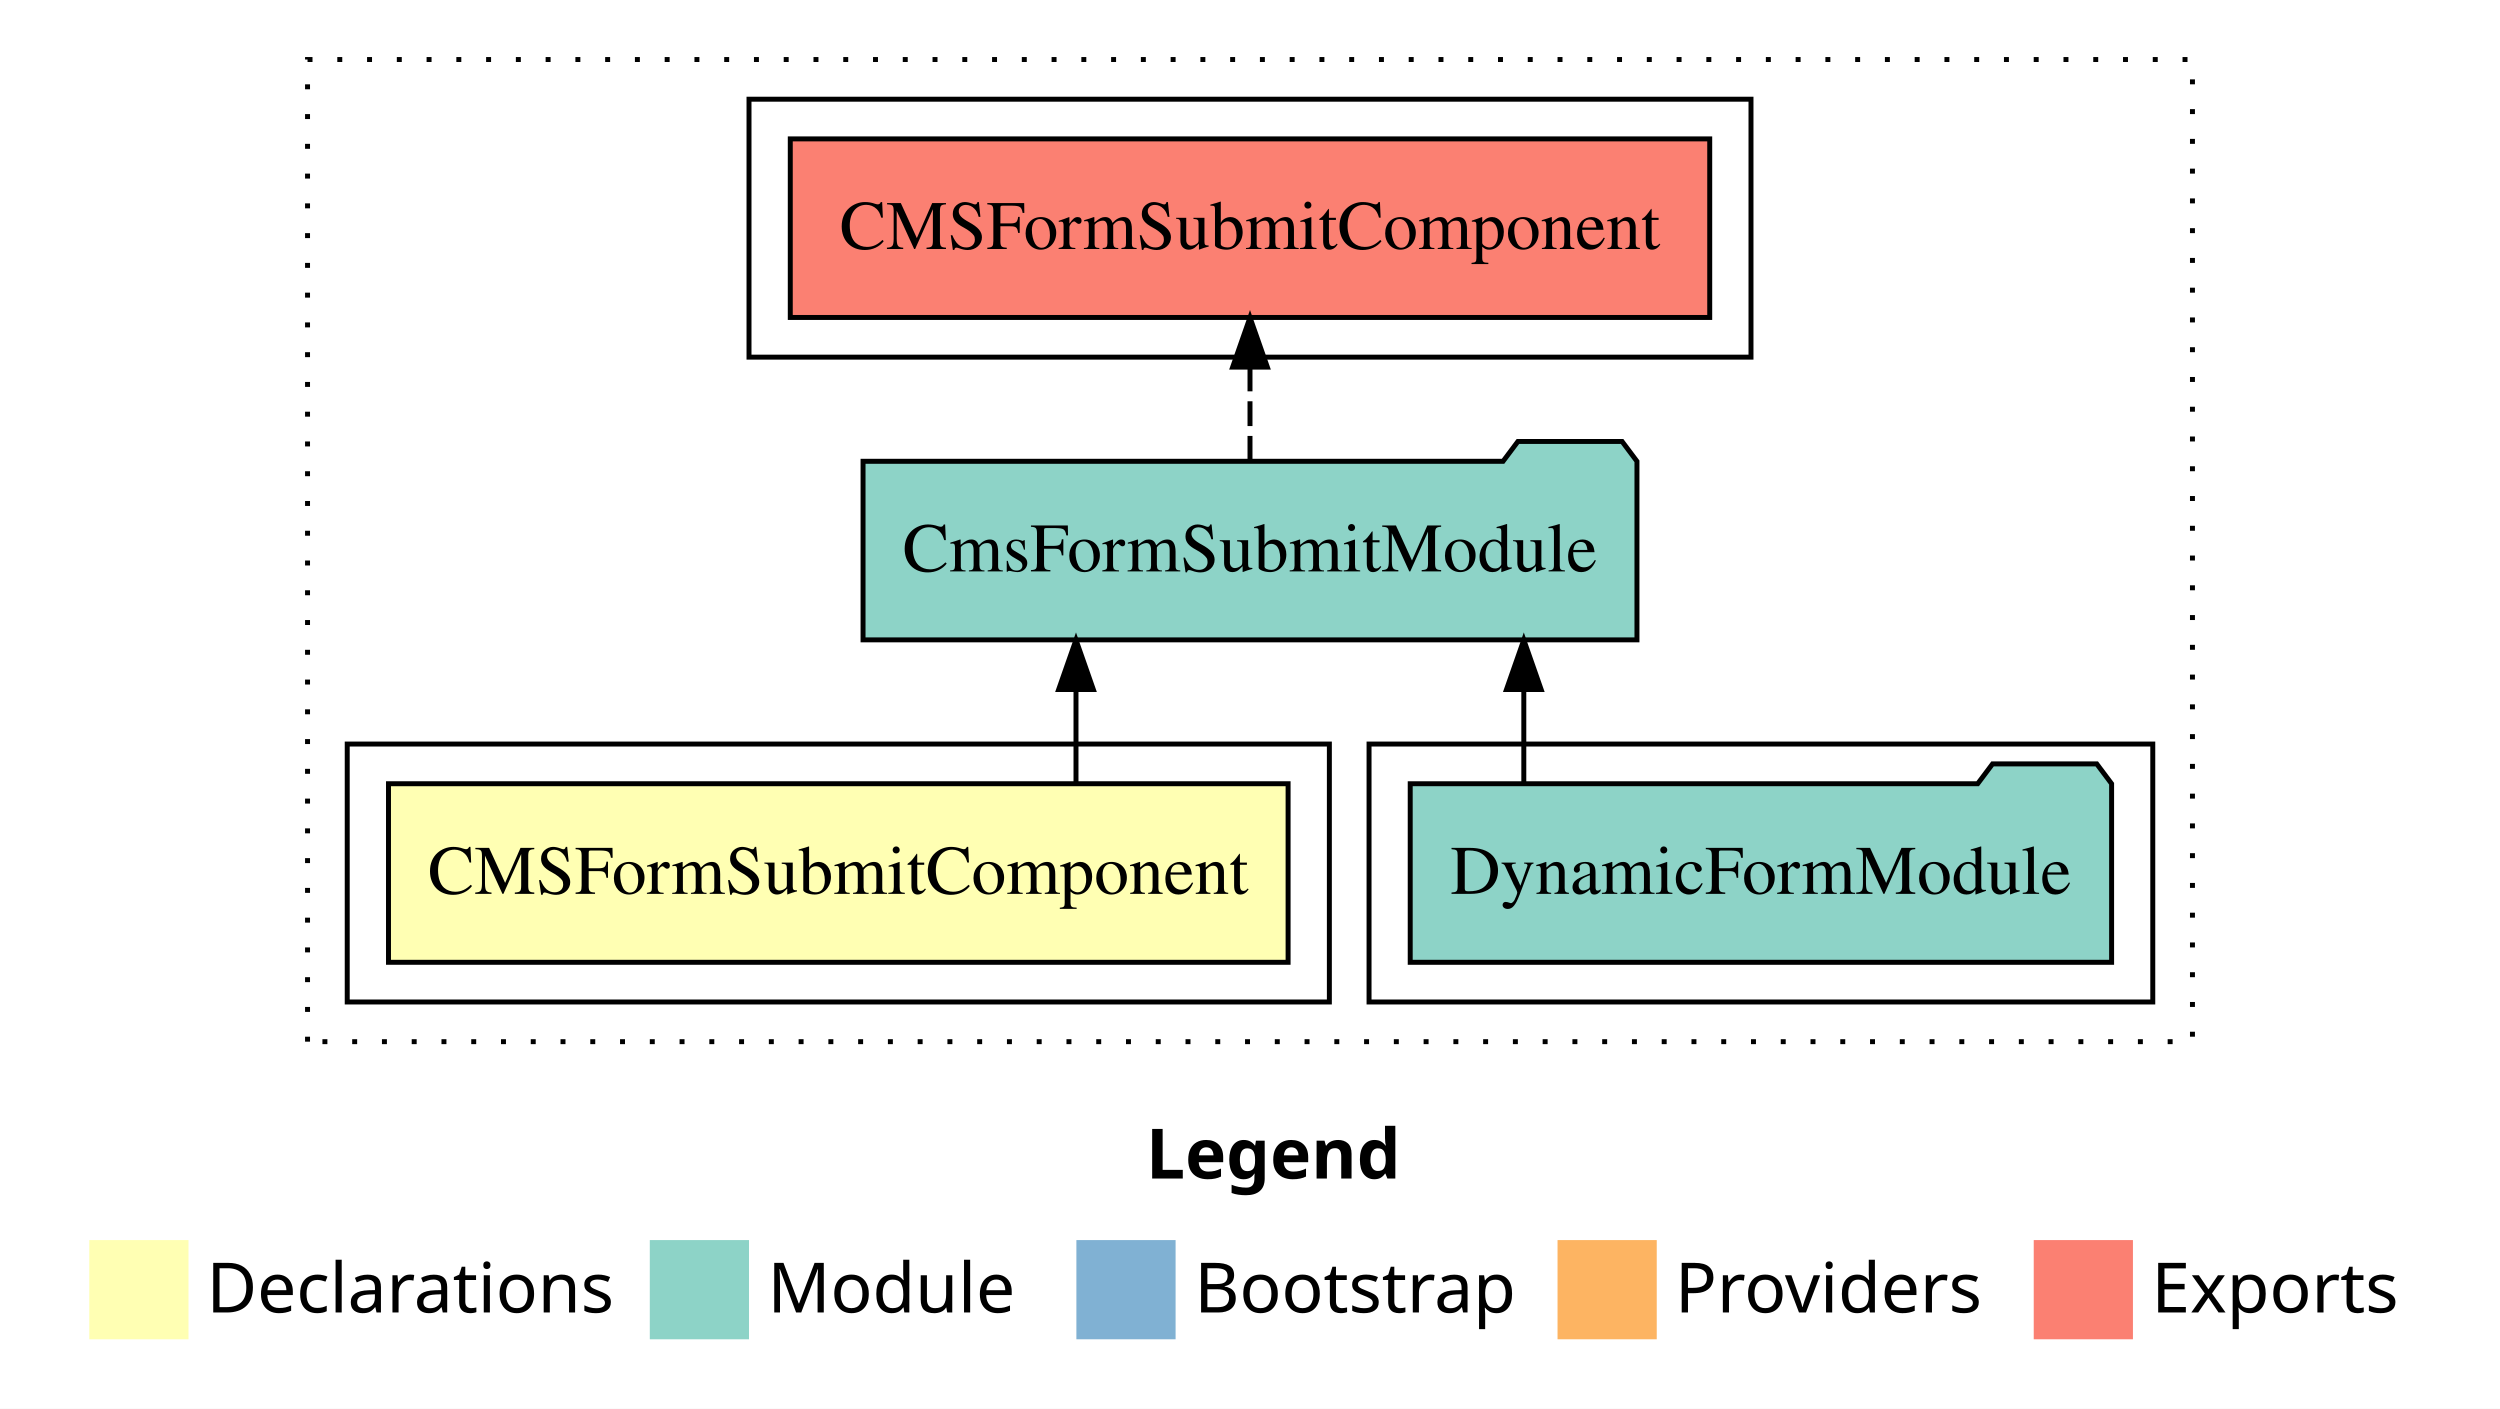
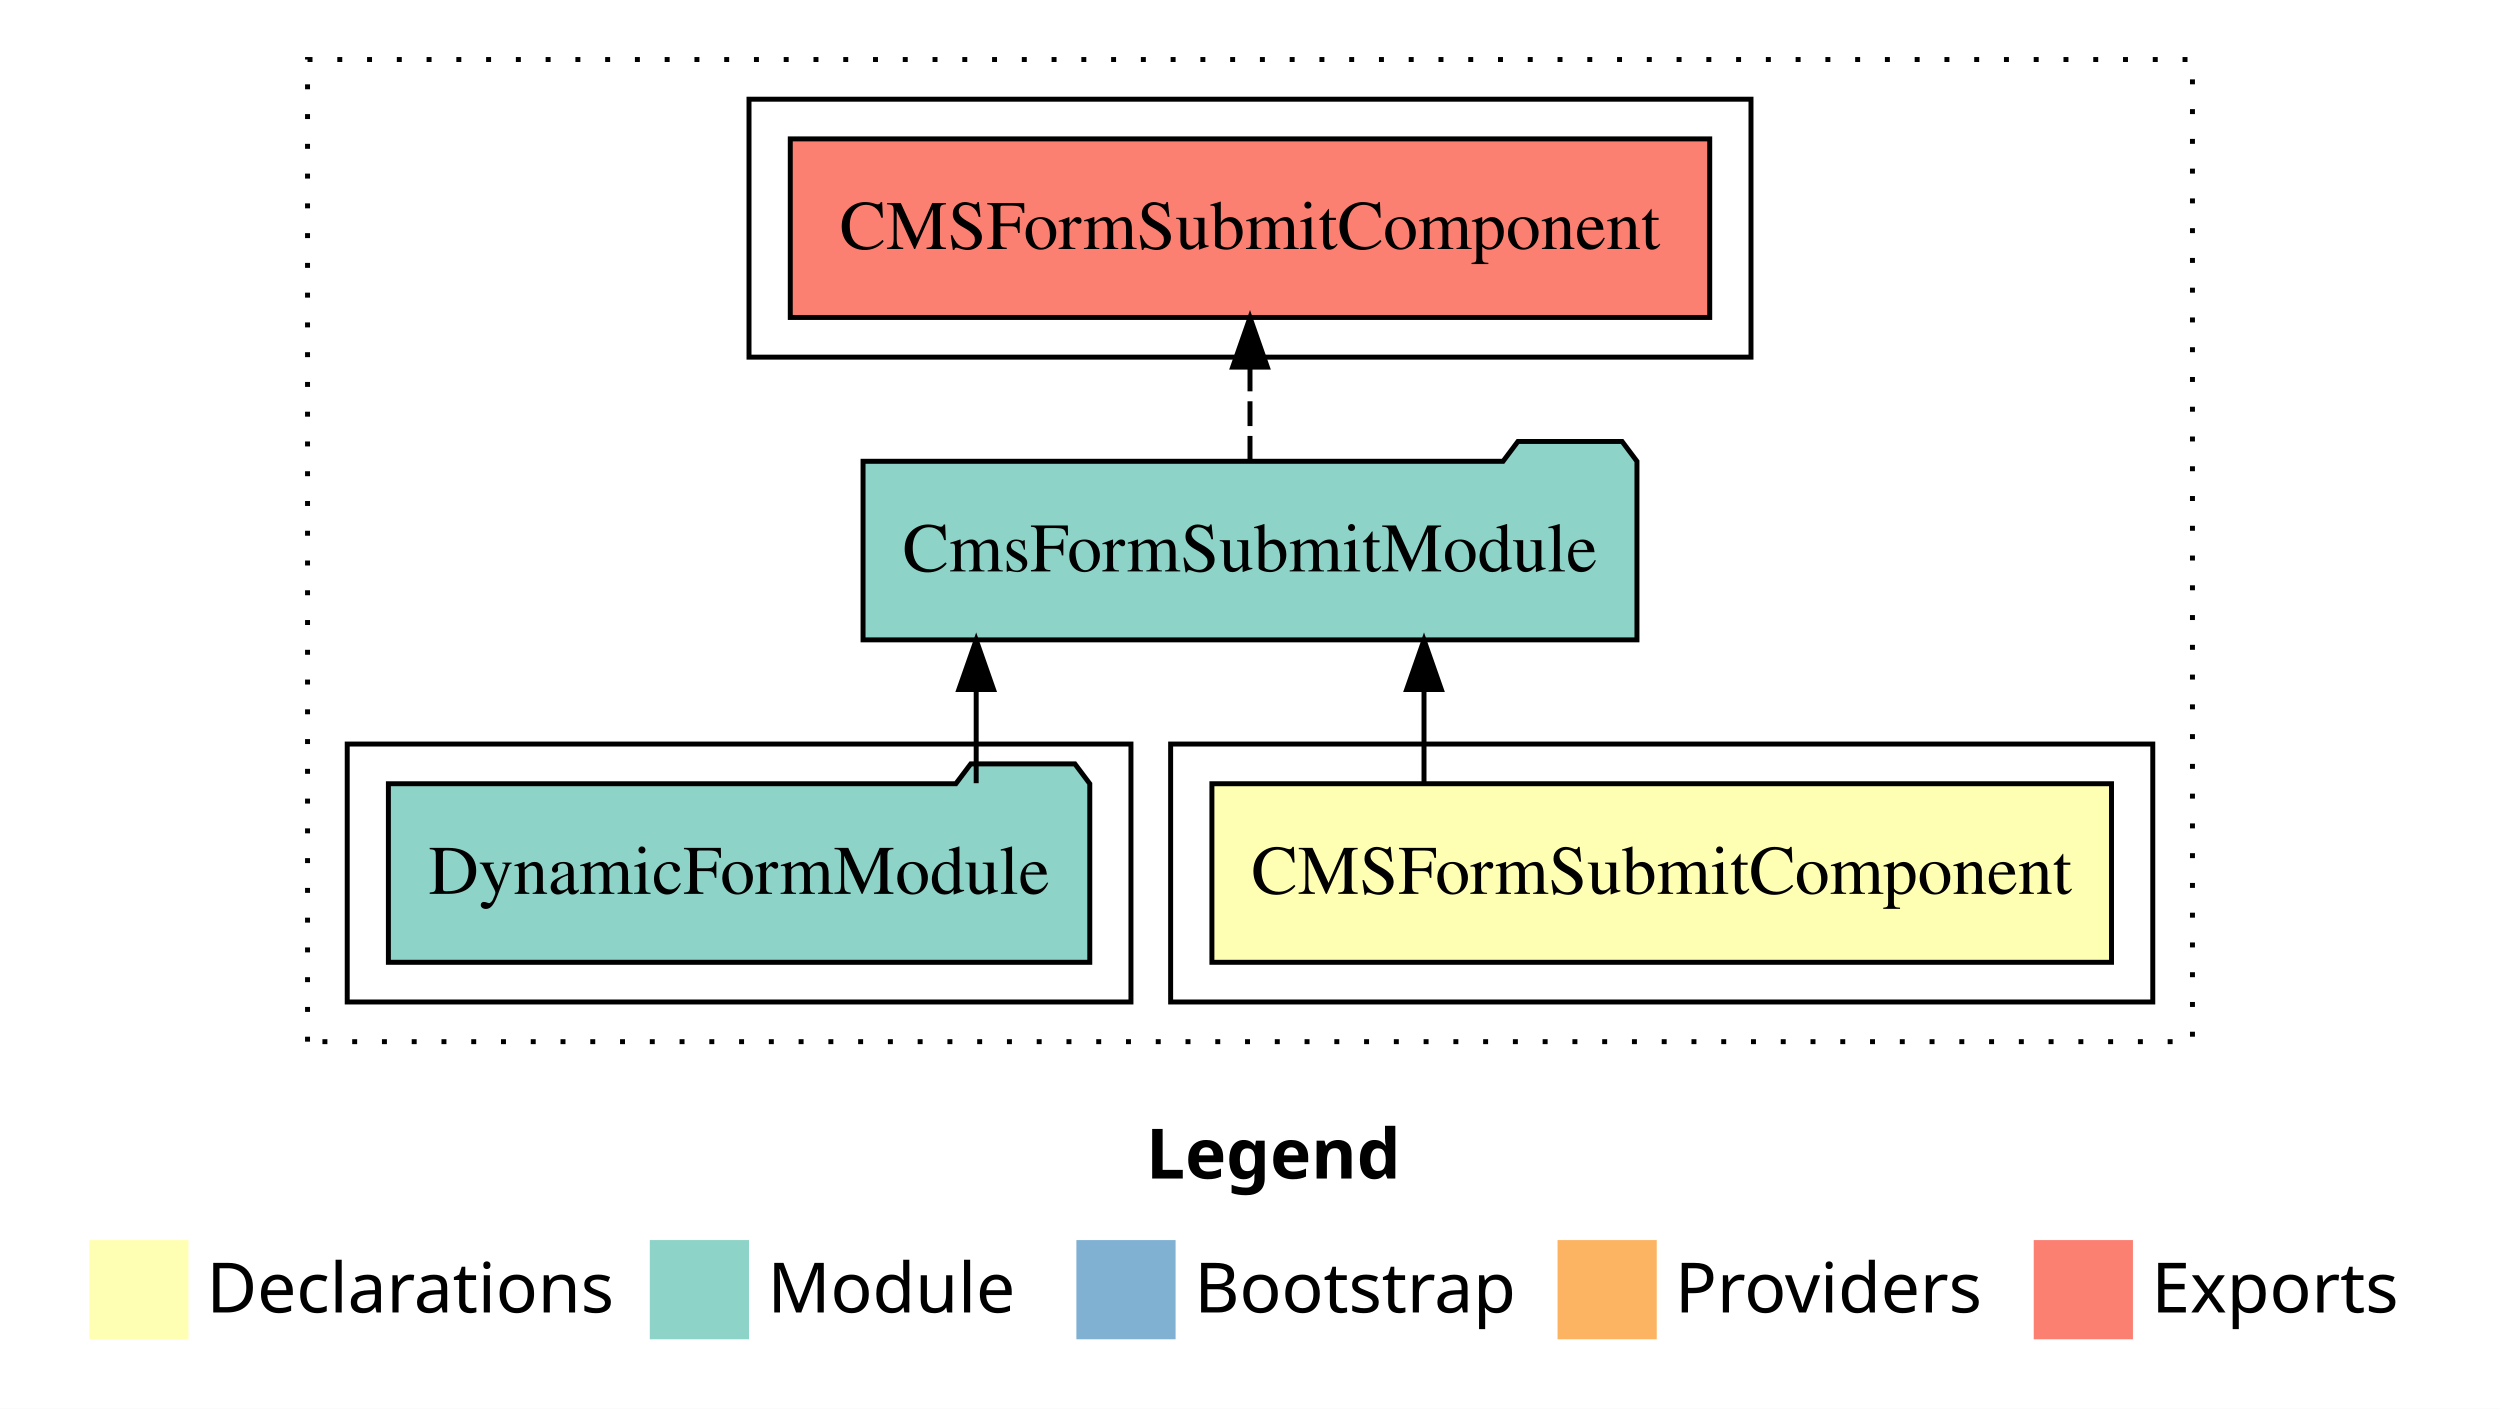
<svg xmlns="http://www.w3.org/2000/svg" width="504pt" height="284pt" viewBox="0.00 0.00 504.00 284.00">
  <g id="graph0" class="graph" transform="scale(1 1) rotate(0) translate(4 280)">
    <polygon fill="white" stroke="transparent" points="-4,4 -4,-280 500,-280 500,4 -4,4" />
    <text text-anchor="start" x="227.01" y="-42.4" font-family="sans-serif" font-weight="bold" font-size="14.00">Legend</text>
    <polygon fill="#ffffb3" stroke="transparent" points="14,-10 14,-30 34,-30 34,-10 14,-10" />
    <text text-anchor="start" x="37.63" y="-15.4" font-family="sans-serif" font-size="14.00">  Declarations</text>
    <polygon fill="#8dd3c7" stroke="transparent" points="127,-10 127,-30 147,-30 147,-10 127,-10" />
    <text text-anchor="start" x="150.73" y="-15.4" font-family="sans-serif" font-size="14.00">  Module</text>
    <polygon fill="#80b1d3" stroke="transparent" points="213,-10 213,-30 233,-30 233,-10 213,-10" />
    <text text-anchor="start" x="236.78" y="-15.4" font-family="sans-serif" font-size="14.00">  Bootstrap</text>
    <polygon fill="#fdb462" stroke="transparent" points="310,-10 310,-30 330,-30 330,-10 310,-10" />
    <text text-anchor="start" x="333.67" y="-15.4" font-family="sans-serif" font-size="14.00">  Providers</text>
    <polygon fill="#fb8072" stroke="transparent" points="406,-10 406,-30 426,-30 426,-10 406,-10" />
    <text text-anchor="start" x="429.73" y="-15.4" font-family="sans-serif" font-size="14.00">  Exports</text>
    <g id="clust1" class="cluster">
      <polygon fill="none" stroke="black" stroke-dasharray="1,5" points="58,-70 58,-268 438,-268 438,-70 58,-70" />
    </g>
-     <g id="clust4" class="cluster">
-       <polygon fill="none" stroke="black" points="272,-78 272,-130 430,-130 430,-78 272,-78" />
+     <g id="clust2" class="cluster">
+       <polygon fill="none" stroke="black" points="232,-78 232,-130 430,-130 430,-78 232,-78" />
    </g>
    <g id="clust5" class="cluster">
      <polygon fill="none" stroke="black" points="147,-208 147,-260 349,-260 349,-208 147,-208" />
    </g>
-     <g id="clust2" class="cluster">
-       <polygon fill="none" stroke="black" points="66,-78 66,-130 264,-130 264,-78 66,-78" />
+     <g id="clust4" class="cluster">
+       <polygon fill="none" stroke="black" points="66,-78 66,-130 224,-130 224,-78 66,-78" />
    </g>
    <g id="node1" class="node">
-       <polygon fill="#ffffb3" stroke="black" points="255.68,-122 74.32,-122 74.32,-86 255.68,-86 255.68,-122" />
-       <text text-anchor="middle" x="165" y="-99.8" font-family="Times,serif" font-size="14.00">CMSFormSubmitComponent</text>
+       <polygon fill="#ffffb3" stroke="black" points="421.68,-122 240.32,-122 240.32,-86 421.68,-86 421.68,-122" />
+       <text text-anchor="middle" x="331" y="-99.8" font-family="Times,serif" font-size="14.00">CMSFormSubmitComponent</text>
    </g>
    <g id="node2" class="node">
      <polygon fill="#8dd3c7" stroke="black" points="326.01,-187 323.01,-191 302.01,-191 299.01,-187 169.99,-187 169.99,-151 326.01,-151 326.01,-187" />
      <text text-anchor="middle" x="248" y="-164.8" font-family="Times,serif" font-size="14.00">CmsFormSubmitModule</text>
    </g>
    <g id="edge1" class="edge">
-       <path fill="none" stroke="black" d="M212.92,-122.11C212.92,-122.11 212.92,-140.99 212.92,-140.99" />
-       <polygon fill="black" stroke="black" points="209.42,-140.99 212.92,-150.99 216.42,-140.99 209.42,-140.99" />
+       <path fill="none" stroke="black" d="M283.08,-122.11C283.08,-122.11 283.08,-140.99 283.08,-140.99" />
+       <polygon fill="black" stroke="black" points="279.58,-140.99 283.08,-150.99 286.58,-140.99 279.58,-140.99" />
    </g>
    <g id="node4" class="node">
      <polygon fill="#fb8072" stroke="black" points="340.68,-252 155.32,-252 155.32,-216 340.68,-216 340.68,-252" />
      <text text-anchor="middle" x="248" y="-229.8" font-family="Times,serif" font-size="14.00">CMSFormSubmitComponent </text>
    </g>
    <g id="edge3" class="edge">
      <path fill="none" stroke="black" stroke-dasharray="5,2" d="M248,-187.11C248,-187.11 248,-205.99 248,-205.99" />
      <polygon fill="black" stroke="black" points="244.5,-205.99 248,-215.99 251.5,-205.99 244.5,-205.99" />
    </g>
    <g id="node3" class="node">
-       <polygon fill="#8dd3c7" stroke="black" points="421.7,-122 418.7,-126 397.7,-126 394.7,-122 280.3,-122 280.3,-86 421.7,-86 421.7,-122" />
-       <text text-anchor="middle" x="351" y="-99.8" font-family="Times,serif" font-size="14.00">DynamicFormModule</text>
+       <polygon fill="#8dd3c7" stroke="black" points="215.7,-122 212.7,-126 191.7,-126 188.7,-122 74.3,-122 74.3,-86 215.7,-86 215.7,-122" />
+       <text text-anchor="middle" x="145" y="-99.8" font-family="Times,serif" font-size="14.00">DynamicFormModule</text>
    </g>
    <g id="edge2" class="edge">
-       <path fill="none" stroke="black" d="M303.2,-122.11C303.2,-122.11 303.2,-140.99 303.2,-140.99" />
-       <polygon fill="black" stroke="black" points="299.7,-140.99 303.2,-150.99 306.7,-140.99 299.7,-140.99" />
+       <path fill="none" stroke="black" d="M192.8,-122.11C192.8,-122.11 192.8,-140.99 192.8,-140.99" />
+       <polygon fill="black" stroke="black" points="189.3,-140.99 192.8,-150.99 196.3,-140.99 189.3,-140.99" />
    </g>
  </g>
</svg>
